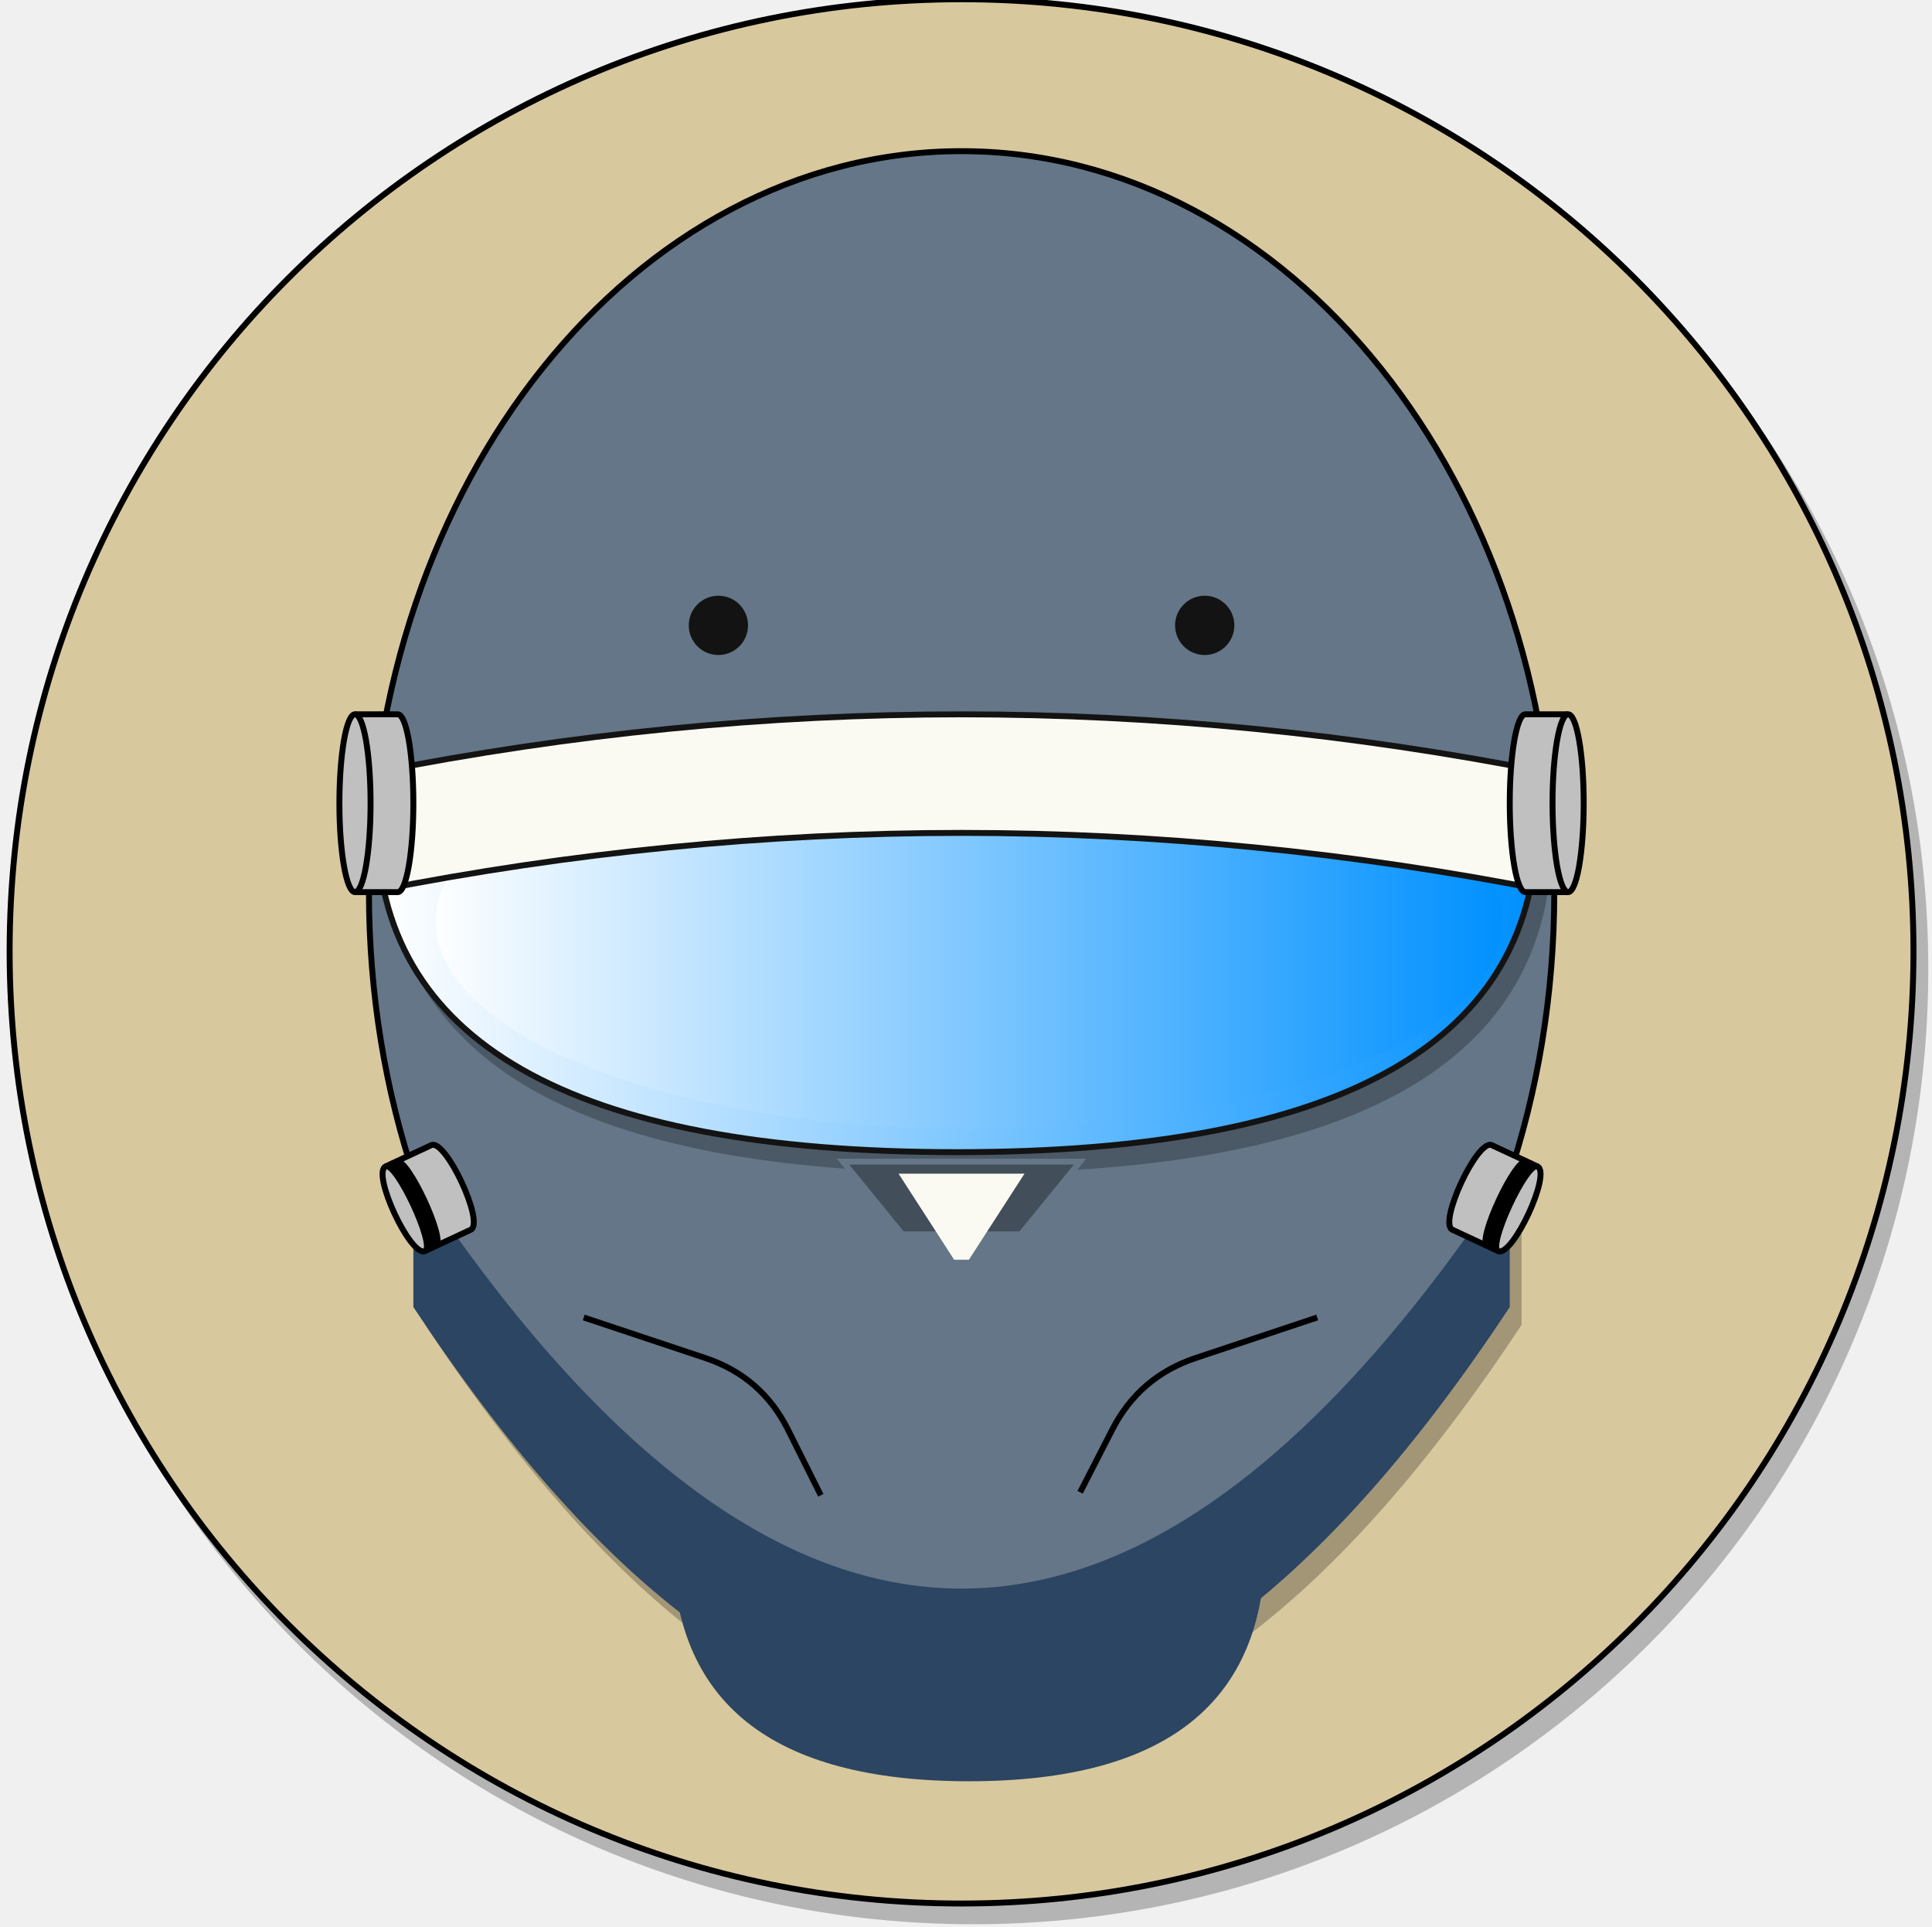
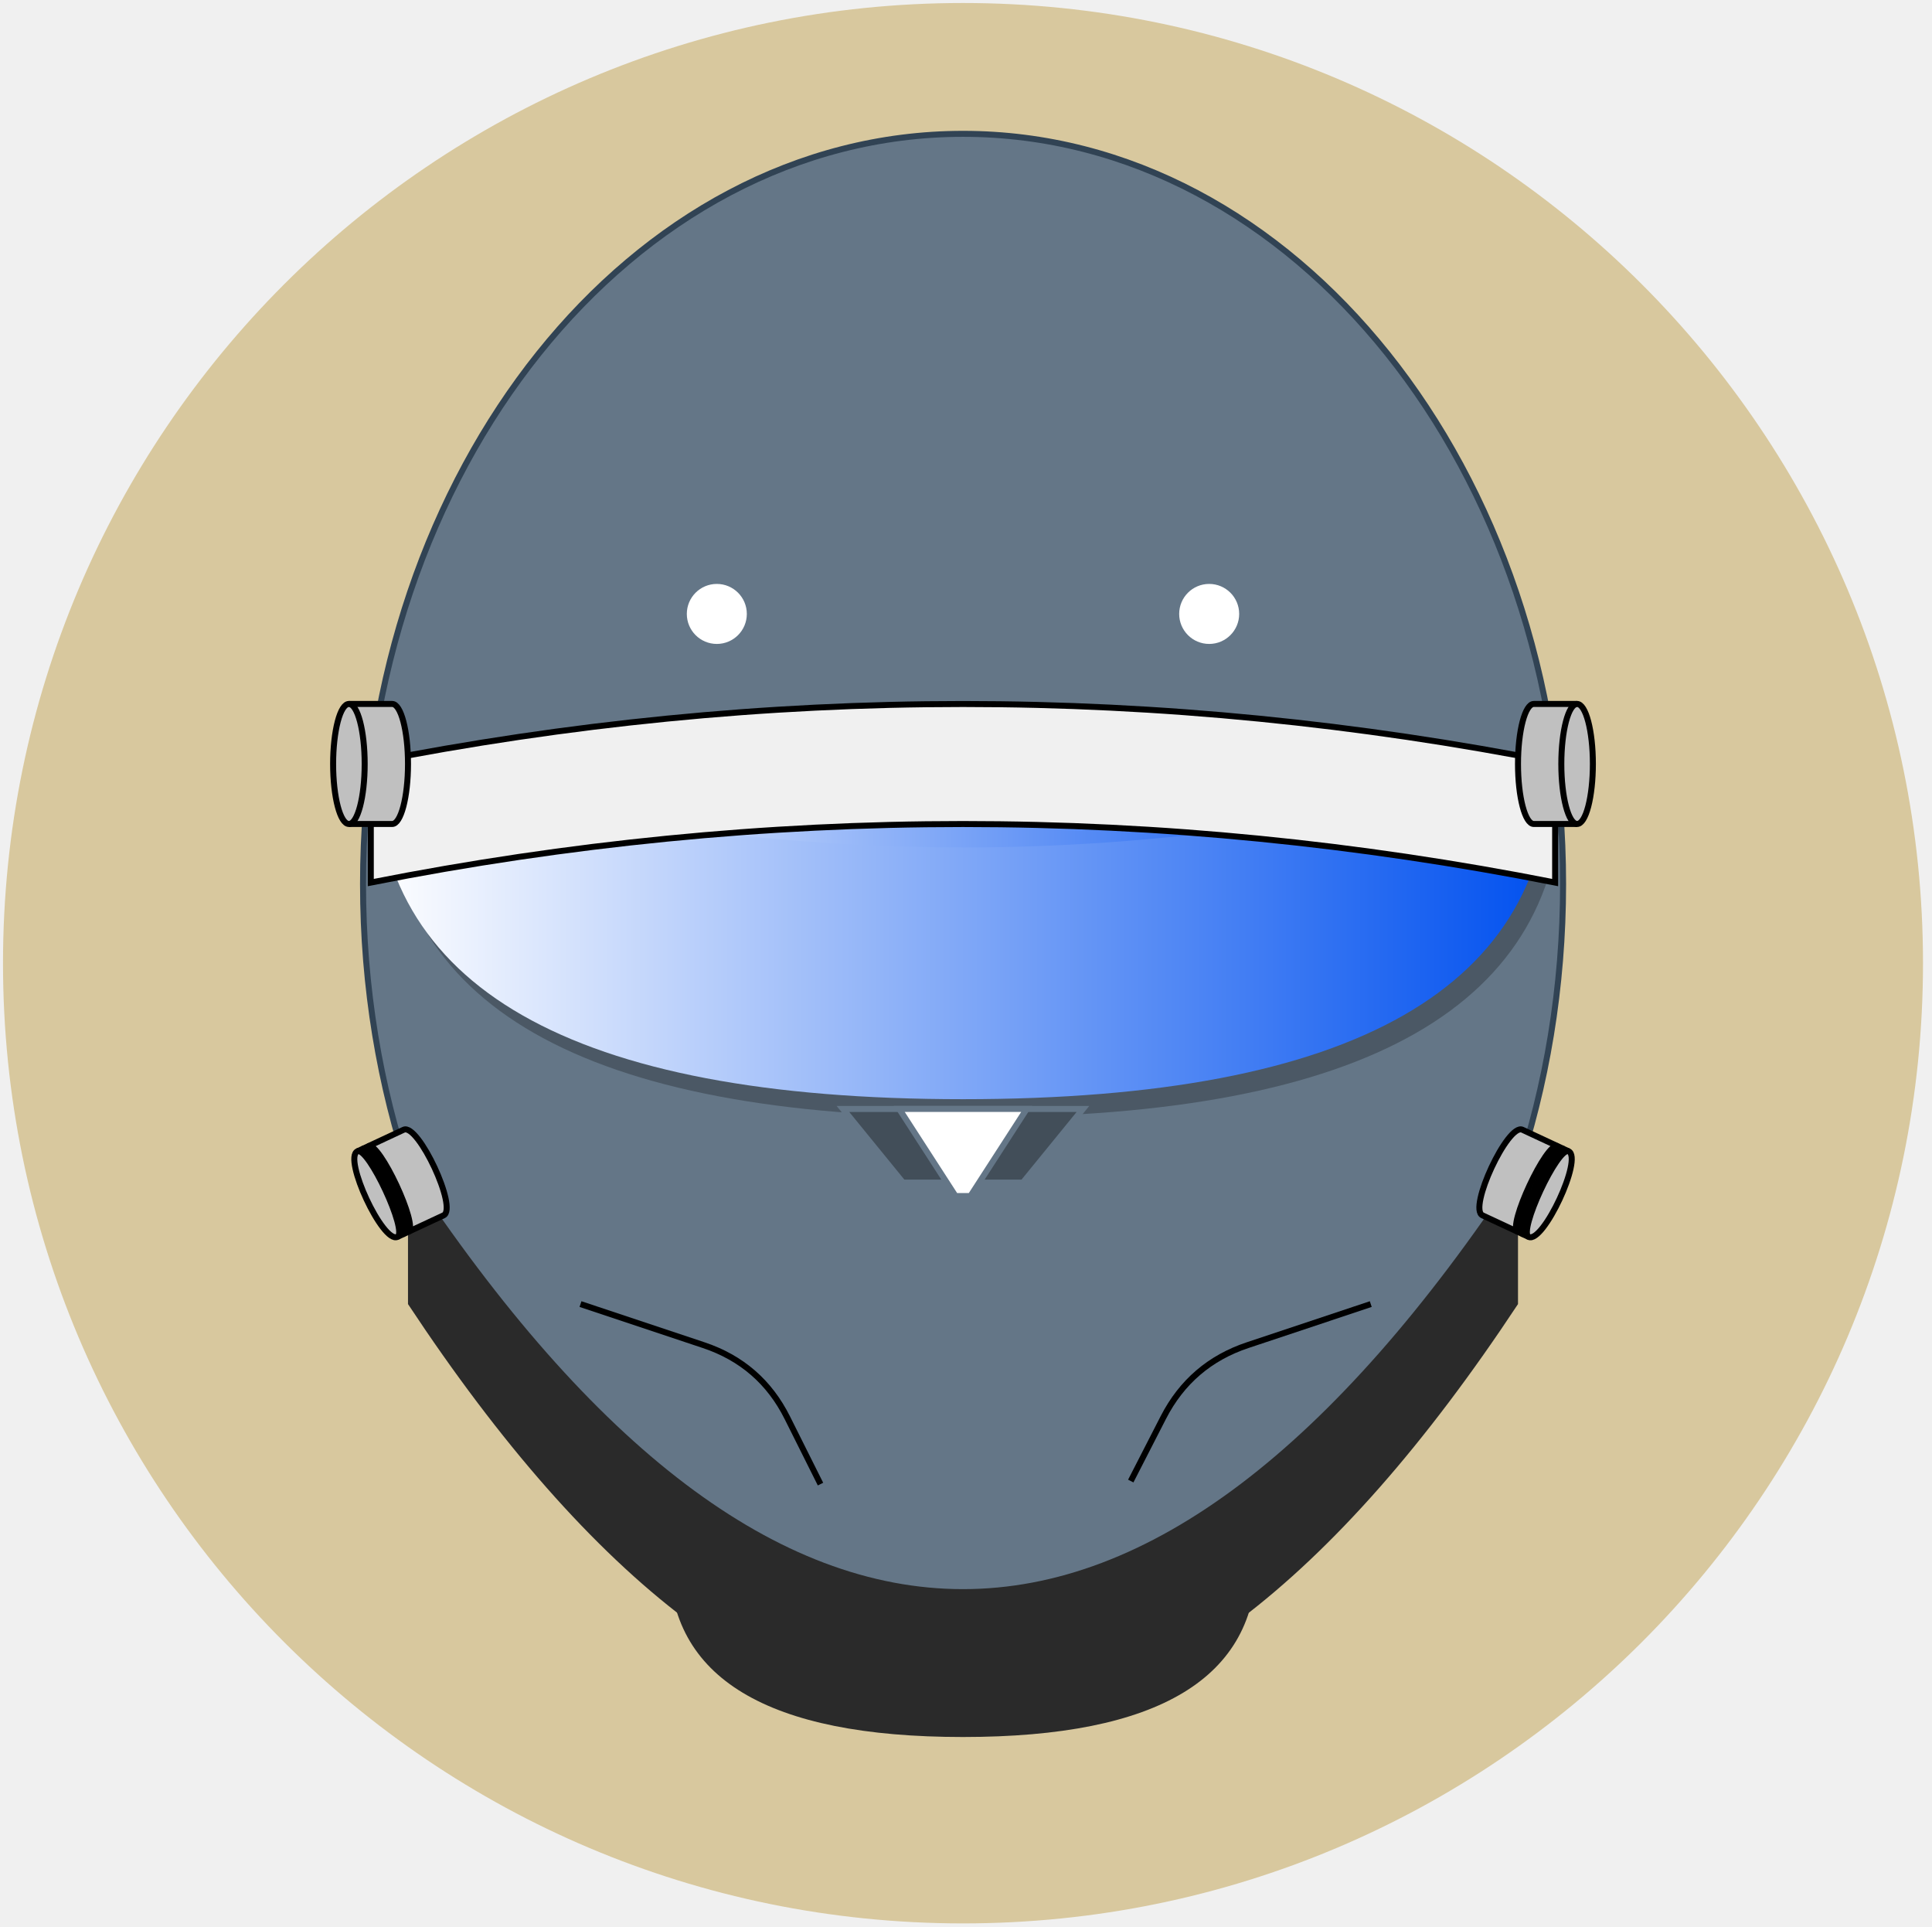
- <svg xmlns="http://www.w3.org/2000/svg" version="1.1" width="326px" height="325px" viewBox="-0.5 -0.5 326 325" content="&lt;mxfile&gt;&lt;diagram id=&quot;7xiq3FgycFcWLTRJMLUd&quot; name=&quot;Page-1&quot;&gt;7VpLc6M4EP41uVJ68jjGTjxzmJ2Zqhz2TEC2VcHIJeTYya9fCcTLYIxjnNnaDa5yQetJf1+3uiXu8Hxz+CbD7fovEbPkDoH4cIcf7hCiEOt/I3grBASQQrCSPC5EsBY88XdmhcBKdzxmWSGzIiVEovg2a7WORJqySLVkoZRi3267FEl71G24Yh3BUxQmXenfPFbrQupTUMu/M75alyNDYEuew+hlJcUuteOlImVFySYsu7FVs3UYi31DhB/v8FwKoYq7zWHOEqPVUmNFu8WJ0mrKkqVqVINyIq9hsrPvbWem3kpF6CZa5/phtl9zxZ62YWRK9hp1LVurTaKfoL4Ns20BxJIfmB5hVr2eKc1emIrM6wP9sBSpWoQbnhhy/NhFPA71oHORZsIMm5dbSvj2cS4SIfMZYQAoeFyYPpUUL6xVYq6qpATOjL/kSdKo+eDP/UArZbaSYcxZ3X8OF57FXOqX4SLVokzsTDezrnqtxl+ZVOzQEFl1f2Niw5R801VsKfJ9B1odW8PAQeBgvxDta6ZhBB1EC/G6QbSmPLQcX1Xj1GDrG4t3P/ZkQuSPdOsSz/W9Lm7L/BrGraQMOKbMBMrHxHc82lI+KVXZ0DwCwAGwq3lU2v41aocjLE4rYWtuD0Y9A3oGIAALYwdSqNByNQCX6B3mP12yZZLrd2HSgMzTlS6mgxZ8bDbNYcqyh9vYECm9Vomh61d4NWCk1AlwF0UYUMeH1wNJ0Hgg41CFT0rIfMk5b0zae1rnB8d70bnYSc6knsBPtu9yYLEIHuFsjGdEM0JddNoztknU4y5TIXOos+IdvKmsl7qV47PI08BzuvYL/R63GSBnAqcJAf2UBbPj/VpQf2fJK1M8CtsrZW7InaWytSAeoXaEfOUNTiA/he0C5Hjt9Y+WgVMTQtBjuJN4X/cLv6vw84nj+X8Qv+Ayr5tprzsCyU8DrllyhN4cmN9p9BqLPKK3i1Aprjxl5WVxFTY1Ma7qtVCmjkcmALoMkv/fQGN8jHS5uE6yoP47kPbGI600oOxdmLZ1yNqU/66FH46zhqnxgWz1FEGqPOlsTEYQeaTBuGx1zzJVR19wouiLoE7uRHUkTbqJK+nz/chB3gRcwSO8Akvje7P/U2unCfp4KHMne7mxn9Q1i1sbTl1NN3OXHh2WMskS7R5e29tUfVq1I/wWXM+kBlJnS57bAtKl3S0FvaLIiNm2zS2ko+4o6HaHYCUqu1OhXDHV6U4DFb41qm1NhWxg8l53NFyNVrOo6LfmVKXlcTTzx9BsbJQ44FdOpPOX5talxfeFiFOsE24736aoJ+DzexjrTRHx4TEbVV8mP2Ty2KcOaF7n7XWs+RM03DW9nSuAwyPfwC0QPD5SuWrLJz89MBnlw/Ce6JXUHrEveDYyWcwW9wt0Ih2xMUhgIgc8Mx5Hh9TJfcJXptaGx3E+zbWQ/F1PLawSa1sj0gaVh3JTeDEKHHAUwPQ5ssBzcNA1RRRU4c9V7qwMmMZwKHpLuOaBxOcZ9Fww5sdzJahOoX7tlO6minItHRwX+QhQmP8DH7qfR7sRHvUs7c7lULdKjgns7EH2kQhVgXHr6GaK9ZBekC59EWgSAk2ZcxOdYXt/lkAXbKH9h/Lt1unFmAXt4lQ7cLAXNC46UeaNfaf8mGLw3OPEgTEkDkUT8MYfcfTRPrk8lxh9CJ9zx1M38vwEtJMg1+3b9e6J4cnlNqsf629AikC1/sQGP/4D&lt;/diagram&gt;&lt;/mxfile&gt;">
+ <svg xmlns="http://www.w3.org/2000/svg" version="1.1" width="322px" height="321px" viewBox="-0.5 -0.5 322 321" content="&lt;mxfile&gt;&lt;diagram id=&quot;7xiq3FgycFcWLTRJMLUd&quot; name=&quot;Page-1&quot;&gt;7Vpbc6M2FP41eaxGFwToMXHi7Ey323QynT7uKKDYTDByZRw7++srQBiBsMExabftwowHjoSEzvedm/AVma3294qvl7/IWKRXGMb7K3J7hXHg+/q3ELxVAhp4lWChkrgSoUbwmHwTRgiNdJvEYtPqmEuZ5sm6LYxklokob8m4UnJnupnhnmXannXNF8IRPEY8daV/JHG+rKQhhY38k0gWy3pmBE3LitedjWCz5LHcWSJyd0VmSsq8ulrtZyItdFfrpXpufqT18GJKZPmoBwJWPfLK061ZnXmz/K1ern5Ea1bf3OyWSS4e1zwqWnYaWy1b5qtU3yF9yTfrSt3PyV7oGW6ekzSdyVSqciByG85Cpt/jZqF4nOhXrNsymQlLfJsoPU4iM90k+EaPeLPJlXwRnf7uao0CXoXKxd4SmdXfC7kSuXrTXUwrDg0ShopeDdWuAZbUaC0tUA9Cbsi0OIzd6FtfGJX3q9+bUPkHKsHi5kXk0dLcdFDwvcAPg0IuGwS0/Lk8HF3rFoI8Qr1pFE68jsIxAgGzDuroH0MIIHIhwHQCCFDgD4Og5DaLC0aX+nw/EFrhc75K0mLtM7lViVB6oi9iZxqNqyPQRQeWxzFLqIS1M0Iu6BBSeDfvMT0b+D7724nS/qZA3kcA0xb4FPsghM2BHOwR7bO9KXCHw7BrJNfF5b7QlA1xj3JFoUAlc270xnowPGJhBsO1UIlehlAFtZJsoVuoTSfUpdO5UG7ktlDrFFh6CANI2oZM/SFDphQw4sKJGAUhuhxSD4+HNOY5f8ylKiP9kEWX4czY5oUWbmE1n7M7dOMYr+/yC18X5/G42Uun2EI+k6pEflOtIYBT+fIAdAyaeYCcNuiQugxguB7nMpOmH5nMjET9k0hfRZ5EvO3TETnXp9skiMUz36b5cQpMgSYjgAVtm2aDNo16/DOaxD+PiMs/wDzqoAPfcdD/JJgjygzbNW+0a74s550WRbul45xnsDiPg2nlBJh2/PKEEZli7YtR2xmHoY6rJ53xwe+2EKegLsgvAh2dGY//m6AT0kW9jsaTRGD4fUEejIc818iKb7J4tsl9bflDI/ygDO3zNkpirl9vJrONTEWbKuE5TDlU1YOlmIe9O8qOcyd2qy+Tt6GJ8jYPMcBYhzgewOEp4nh9sQEDHExAGzLCU4gsvi727hpF2fiPR7V0wuc7gKNqF3Frs9BVul0A9eiwlimRapfx2t5i7NOqmeFBJvpNGkz9ADBqRfcWvL7nA8wceOvhdRxSkTAj2tuFnUko1JP4Vn7vtWdBveV8PUvO1ULkziwaVf5mdVsXHTYnVhqcXGnvlkJDxGq2hpYHoEYydcyW3Q+mnmIq0alpZx9ogDhj6ekhd2Tvb6EkdCf+WB565Lzc6t17He2tz0ni6jt5PRhY57A4xwXWOvM2kZWBgE6VkSHtad0qq46z/Uy3EzQWAMJc68PlO14ea71wPHOitzTR6CsyzJuniiefnw4CHr0sSvb8us31MIfUzJAA+DjEkKLyF4bI/3eRbagC+Kgyj+DultswozCoQW8RaorCnp6R8P9g0yRsmrJ8JBRA/D3R6Yx9ov9r/Tgvj/fUjwyQzgbgNOUk7gzcJtRgZYmb74Kt4tIDFF/OqdWfvvz5nt9GD19ffnu6vl78/vLlJxSOyOPHfv47fJ750M9/DhMnQY4C3KnhCpHvYsT6to10qhL6Z0Okb5t/uFTJb/M3IXL3Fw==&lt;/diagram&gt;&lt;/mxfile&gt;">
  <defs>
-     <linearGradient x1="0%" y1="0%" x2="0%" y2="100%" id="mx-gradient-0090ff-1-ffffff-1-s-0">
-       <stop offset="0%" style="stop-color: rgb(0, 144, 255); stop-opacity: 1;" />
+     <linearGradient x1="100%" y1="0%" x2="0%" y2="0%" id="mx-gradient-ffffff-1-0050ef-1-e-0">
+       <stop offset="0%" style="stop-color: rgb(0, 80, 239); stop-opacity: 1;" />
      <stop offset="100%" style="stop-color: rgb(255, 255, 255); stop-opacity: 1;" />
    </linearGradient>
-     <linearGradient x1="100%" y1="0%" x2="0%" y2="0%" id="mx-gradient-ffffff-1-0090ff-1-e-0">
-       <stop offset="0%" style="stop-color: rgb(0, 144, 255); stop-opacity: 1;" />
+     <linearGradient x1="0%" y1="0%" x2="0%" y2="100%" id="mx-gradient-0050ef-1-ffffff-1-s-0">
+       <stop offset="0%" style="stop-color: rgb(0, 80, 239); stop-opacity: 1;" />
      <stop offset="100%" style="stop-color: rgb(255, 255, 255); stop-opacity: 1;" />
    </linearGradient>
  </defs>
  <g>
-     <ellipse cx="161.75" cy="160" rx="160.625" ry="160.625" fill="#000000" stroke="#000000" transform="translate(2,3)rotate(90,161.75,160)" pointer-events="all" opacity="0.25" />
-     <ellipse cx="161.75" cy="160" rx="160.625" ry="160.625" fill="#d8c89e" stroke="#000000" transform="rotate(90,161.75,160)" pointer-events="all" />
-     <ellipse cx="161.76" cy="150" rx="100.005" ry="125" fill="#647687" stroke="#000000" pointer-events="all" />
-     <path d="M 133 68.01 Q 188.93 68.01 188.93 165.91 Q 188.93 263.82 133 263.82 Q 160.97 165.91 133 68.01 Z" fill="#000000" stroke="#000000" stroke-miterlimit="10" transform="translate(2,3)rotate(90,160.97,165.91)" pointer-events="all" opacity="0.25" />
-     <path d="M 133 68.01 Q 188.93 68.01 188.93 165.91 Q 188.93 263.82 133 263.82 Q 160.97 165.91 133 68.01 Z" fill="url(#mx-gradient-0090ff-1-ffffff-1-s-0)" stroke="#131313" stroke-miterlimit="10" transform="rotate(90,160.97,165.91)" pointer-events="all" />
-     <path d="M 185.5 151.25 L 208 151.25 Q 68 243.75 208 336.25 L 185.5 336.25 Q 45.5 243.75 185.5 151.25 Z" fill="#000000" stroke="none" transform="translate(2,3)rotate(270,161.75,243.75)" pointer-events="all" opacity="0.25" />
-     <path d="M 185.5 151.25 L 208 151.25 Q 68 243.75 208 336.25 L 185.5 336.25 Q 45.5 243.75 185.5 151.25 Z" fill="#2b4562" stroke="none" transform="rotate(270,161.75,243.75)" pointer-events="all" />
-     <ellipse cx="120.72" cy="105" rx="5" ry="5" fill="#131313" stroke="none" pointer-events="all" />
-     <ellipse cx="202.78" cy="105" rx="5" ry="5" fill="#131313" stroke="none" pointer-events="all" />
-     <path d="M 243.88 197.37 C 243.88 194.7 259.62 194.7 259.62 197.37 L 259.62 205.87 C 259.62 208.54 243.88 208.54 243.88 205.87 Z" fill="#c0c0c0" stroke="#000000" stroke-miterlimit="10" transform="rotate(115,251.75,201.62)" pointer-events="all" />
-     <path d="M 243.88 197.37 C 243.88 199.37 259.62 199.37 259.62 197.37 M 243.88 198.37 C 243.88 200.37 259.62 200.37 259.62 198.37 M 243.88 199.37 C 243.88 201.37 259.62 201.37 259.62 199.37" fill="none" stroke="#000000" stroke-miterlimit="10" transform="rotate(115,251.75,201.62)" pointer-events="all" />
-     <path d="M 63.88 197.37 C 63.88 194.7 79.62 194.7 79.62 197.37 L 79.62 205.87 C 79.62 208.54 63.88 208.54 63.88 205.87 Z" fill="#c0c0c0" stroke="#000000" stroke-miterlimit="10" transform="rotate(605,71.75,201.62)" pointer-events="all" />
-     <path d="M 63.88 197.37 C 63.88 199.37 79.62 199.37 79.62 197.37 M 63.88 198.37 C 63.88 200.37 79.62 200.37 79.62 198.37 M 63.88 199.37 C 63.88 201.37 79.62 201.37 79.62 199.37" fill="none" stroke="#000000" stroke-miterlimit="10" transform="rotate(605,71.75,201.62)" pointer-events="all" />
-     <path d="M 141.75 207.75 L 151.75 195.48 L 171.75 195.48 L 181.75 207.75 Z" fill="#424e59" stroke="#647687" stroke-miterlimit="10" transform="rotate(180,161.75,201.61)" pointer-events="all" />
-     <path d="M 181.76 251.25 L 187.19 240.66 Q 191.76 231.76 201.25 228.6 L 221.76 221.76" fill="none" stroke="#000000" stroke-miterlimit="10" pointer-events="stroke" />
-     <ellipse cx="163" cy="155" rx="90" ry="35" fill="url(#mx-gradient-ffffff-1-0090ff-1-e-0)" stroke="none" pointer-events="all" />
-     <path d="M 98 221.76 L 118.51 228.6 Q 128 231.76 132.47 240.7 L 138 251.76" fill="none" stroke="#000000" stroke-miterlimit="10" pointer-events="stroke" />
-     <path d="M 156.62 36.18 L 176.62 36.18 Q 157.12 134.88 176.62 233.57 L 156.62 233.57 Q 137.12 134.88 156.62 36.18 Z" fill="#fbfaf2" stroke="#131313" stroke-miterlimit="10" transform="rotate(90,161.74,134.88)" pointer-events="all" />
-     <path d="M 245.49 131.39 C 245.49 129.94 252.21 128.76 260.49 128.76 C 264.47 128.76 268.28 129.04 271.1 129.53 C 273.91 130.02 275.49 130.69 275.49 131.39 L 275.49 138.61 C 275.49 139.31 273.91 139.98 271.1 140.47 C 268.28 140.96 264.47 141.24 260.49 141.24 C 252.21 141.24 245.49 140.06 245.49 138.61 Z" fill="#c0c0c0" stroke="#000000" stroke-miterlimit="10" transform="rotate(90,260.49,135)" pointer-events="all" />
-     <path d="M 275.49 131.39 C 275.49 132.09 273.91 132.75 271.1 133.25 C 268.28 133.74 264.47 134.02 260.49 134.02 C 252.21 134.02 245.49 132.84 245.49 131.39" fill="none" stroke="#000000" stroke-miterlimit="10" transform="rotate(90,260.49,135)" pointer-events="all" />
-     <path d="M 48.01 131.39 C 48.01 129.94 54.73 128.76 63.01 128.76 C 66.99 128.76 70.8 129.04 73.62 129.53 C 76.43 130.02 78.01 130.69 78.01 131.39 L 78.01 138.61 C 78.01 139.31 76.43 139.98 73.62 140.47 C 70.8 140.96 66.99 141.24 63.01 141.24 C 54.73 141.24 48.01 140.06 48.01 138.61 Z" fill="#c0c0c0" stroke="#000000" stroke-miterlimit="10" transform="rotate(270,63.01,135)" pointer-events="all" />
-     <path d="M 78.01 131.39 C 78.01 132.09 76.43 132.75 73.62 133.25 C 70.8 133.74 66.99 134.02 63.01 134.02 C 54.73 134.02 48.01 132.84 48.01 131.39" fill="none" stroke="#000000" stroke-miterlimit="10" transform="rotate(270,63.01,135)" pointer-events="all" />
-     <path d="M 151.13 212.02 L 160.51 197.5 L 163 197.5 L 172.38 212.02 Z" fill="#fbfaf2" stroke="none" transform="rotate(180,161.75,204.76)" pointer-events="all" />
-     <path d="M 143 230 Q 183 230 183 280 Q 183 330 143 330 Q 163 280 143 230 Z" fill="#2b4562" stroke="none" transform="rotate(90,163,280)" pointer-events="all" />
+     <ellipse cx="160" cy="160" rx="160" ry="160" fill="#d8c89e" stroke="none" pointer-events="all" />
+     <ellipse cx="160.01" cy="146.8" rx="100.005" ry="125" fill="#647687" stroke="#314354" pointer-events="all" />
+     <rect x="81.25" y="126.8" width="150" height="30" fill="url(#mx-gradient-ffffff-1-0050ef-1-e-0)" stroke="none" pointer-events="all" />
+     <path d="M 132.03 56.8 Q 187.96 56.8 187.96 154.7 Q 187.96 252.61 132.03 252.61 Q 160 154.7 132.03 56.8 Z" fill="#000000" stroke="none" transform="translate(2,3)rotate(90,160,154.7)" pointer-events="all" opacity="0.25" />
+     <path d="M 132.03 56.8 Q 187.96 56.8 187.96 154.7 Q 187.96 252.61 132.03 252.61 Q 160 154.7 132.03 56.8 Z" fill="url(#mx-gradient-0050ef-1-ffffff-1-s-0)" stroke="none" transform="rotate(90,160,154.7)" pointer-events="all" />
+     <path d="M 183.75 148.05 L 206.25 148.05 Q 66.25 240.55 206.25 333.05 L 183.75 333.05 Q 43.75 240.55 183.75 148.05 Z" fill="#2a2a2a" stroke="none" transform="rotate(270,160,240.55)" pointer-events="all" />
+     <ellipse cx="118.97" cy="101.8" rx="5" ry="5" fill="rgb(255, 255, 255)" stroke="none" pointer-events="all" />
+     <ellipse cx="201.03" cy="101.8" rx="5" ry="5" fill="rgb(255, 255, 255)" stroke="none" pointer-events="all" />
+     <path d="M 245.89 192.43 C 245.89 189.76 261.63 189.76 261.63 192.43 L 261.63 200.93 C 261.63 203.6 245.89 203.6 245.89 200.93 Z" fill="#c0c0c0" stroke="#000000" stroke-miterlimit="10" transform="rotate(115,253.76,196.68)" pointer-events="all" />
+     <path d="M 245.89 192.43 C 245.89 194.43 261.63 194.43 261.63 192.43 M 245.89 193.43 C 245.89 195.43 261.63 195.43 261.63 193.43 M 245.89 194.43 C 245.89 196.43 261.63 196.43 261.63 194.43" fill="none" stroke="#000000" stroke-miterlimit="10" transform="rotate(115,253.76,196.68)" pointer-events="all" />
+     <path d="M 58.38 192.43 C 58.38 189.76 74.12 189.76 74.12 192.43 L 74.12 200.93 C 74.12 203.6 58.38 203.6 58.38 200.93 Z" fill="#c0c0c0" stroke="#000000" stroke-miterlimit="10" transform="rotate(605,66.25,196.68)" pointer-events="all" />
+     <path d="M 58.38 192.43 C 58.38 194.43 74.12 194.43 74.12 192.43 M 58.38 193.43 C 58.38 195.43 74.12 195.43 74.12 193.43 M 58.38 194.43 C 58.38 196.43 74.12 196.43 74.12 194.43" fill="none" stroke="#000000" stroke-miterlimit="10" transform="rotate(605,66.25,196.68)" pointer-events="all" />
+     <path d="M 139.99 196.55 L 149.99 184.28 L 169.99 184.28 L 179.99 196.55 Z" fill="#424e59" stroke="#647687" stroke-miterlimit="10" transform="rotate(180,159.99,190.42)" pointer-events="all" />
+     <path d="M 187.96 246.29 L 193.39 235.7 Q 197.96 226.8 207.45 223.64 L 227.96 216.8" fill="none" stroke="#000000" stroke-miterlimit="10" pointer-events="stroke" />
+     <path d="M 96.25 216.8 L 116.76 223.64 Q 126.25 226.8 130.72 235.74 L 136.25 246.8" fill="none" stroke="#000000" stroke-miterlimit="10" pointer-events="stroke" />
+     <path d="M 154.87 32.98 L 174.87 32.98 Q 155.37 131.68 174.87 230.37 L 154.87 230.37 Q 135.37 131.68 154.87 32.98 Z" fill="#f0f0f0" stroke="#000000" stroke-miterlimit="10" transform="rotate(90,159.99,131.68)" pointer-events="all" />
+     <path d="M 248.74 123.19 C 248.74 121.74 253.22 120.56 258.74 120.56 C 261.39 120.56 263.94 120.84 265.81 121.33 C 267.69 121.82 268.74 122.49 268.74 123.19 L 268.74 130.41 C 268.74 131.86 264.26 133.04 258.74 133.04 C 253.22 133.04 248.74 131.86 248.74 130.41 Z" fill="#c0c0c0" stroke="#000000" stroke-miterlimit="10" transform="rotate(90,258.74,126.8)" pointer-events="all" />
+     <path d="M 268.74 123.19 C 268.74 124.64 264.26 125.82 258.74 125.82 C 253.22 125.82 248.74 124.64 248.74 123.19" fill="none" stroke="#000000" stroke-miterlimit="10" transform="rotate(90,258.74,126.8)" pointer-events="all" />
+     <path d="M 51.26 123.19 C 51.26 121.74 55.74 120.56 61.26 120.56 C 63.91 120.56 66.46 120.84 68.33 121.33 C 70.21 121.82 71.26 122.49 71.26 123.19 L 71.26 130.41 C 71.26 131.86 66.78 133.04 61.26 133.04 C 55.74 133.04 51.26 131.86 51.26 130.41 Z" fill="#c0c0c0" stroke="#000000" stroke-miterlimit="10" transform="rotate(270,61.26,126.8)" pointer-events="all" />
+     <path d="M 71.26 123.19 C 71.26 124.64 66.78 125.82 61.26 125.82 C 55.74 125.82 51.26 124.64 51.26 123.19" fill="none" stroke="#000000" stroke-miterlimit="10" transform="rotate(270,61.26,126.8)" pointer-events="all" />
+     <path d="M 149.38 198.8 L 158.76 184.28 L 161.25 184.28 L 170.63 198.8 Z" fill="#ffffff" stroke="#647687" stroke-miterlimit="10" transform="rotate(180,160,191.54)" pointer-events="all" />
+     <path d="M 145.24 225.26 Q 174.74 225.26 174.74 274.19 Q 174.74 323.12 145.24 323.12 Q 159.99 274.19 145.24 225.26 Z" fill="#2a2a2a" stroke="none" transform="rotate(90,159.99,274.19)" pointer-events="all" />
  </g>
</svg>
